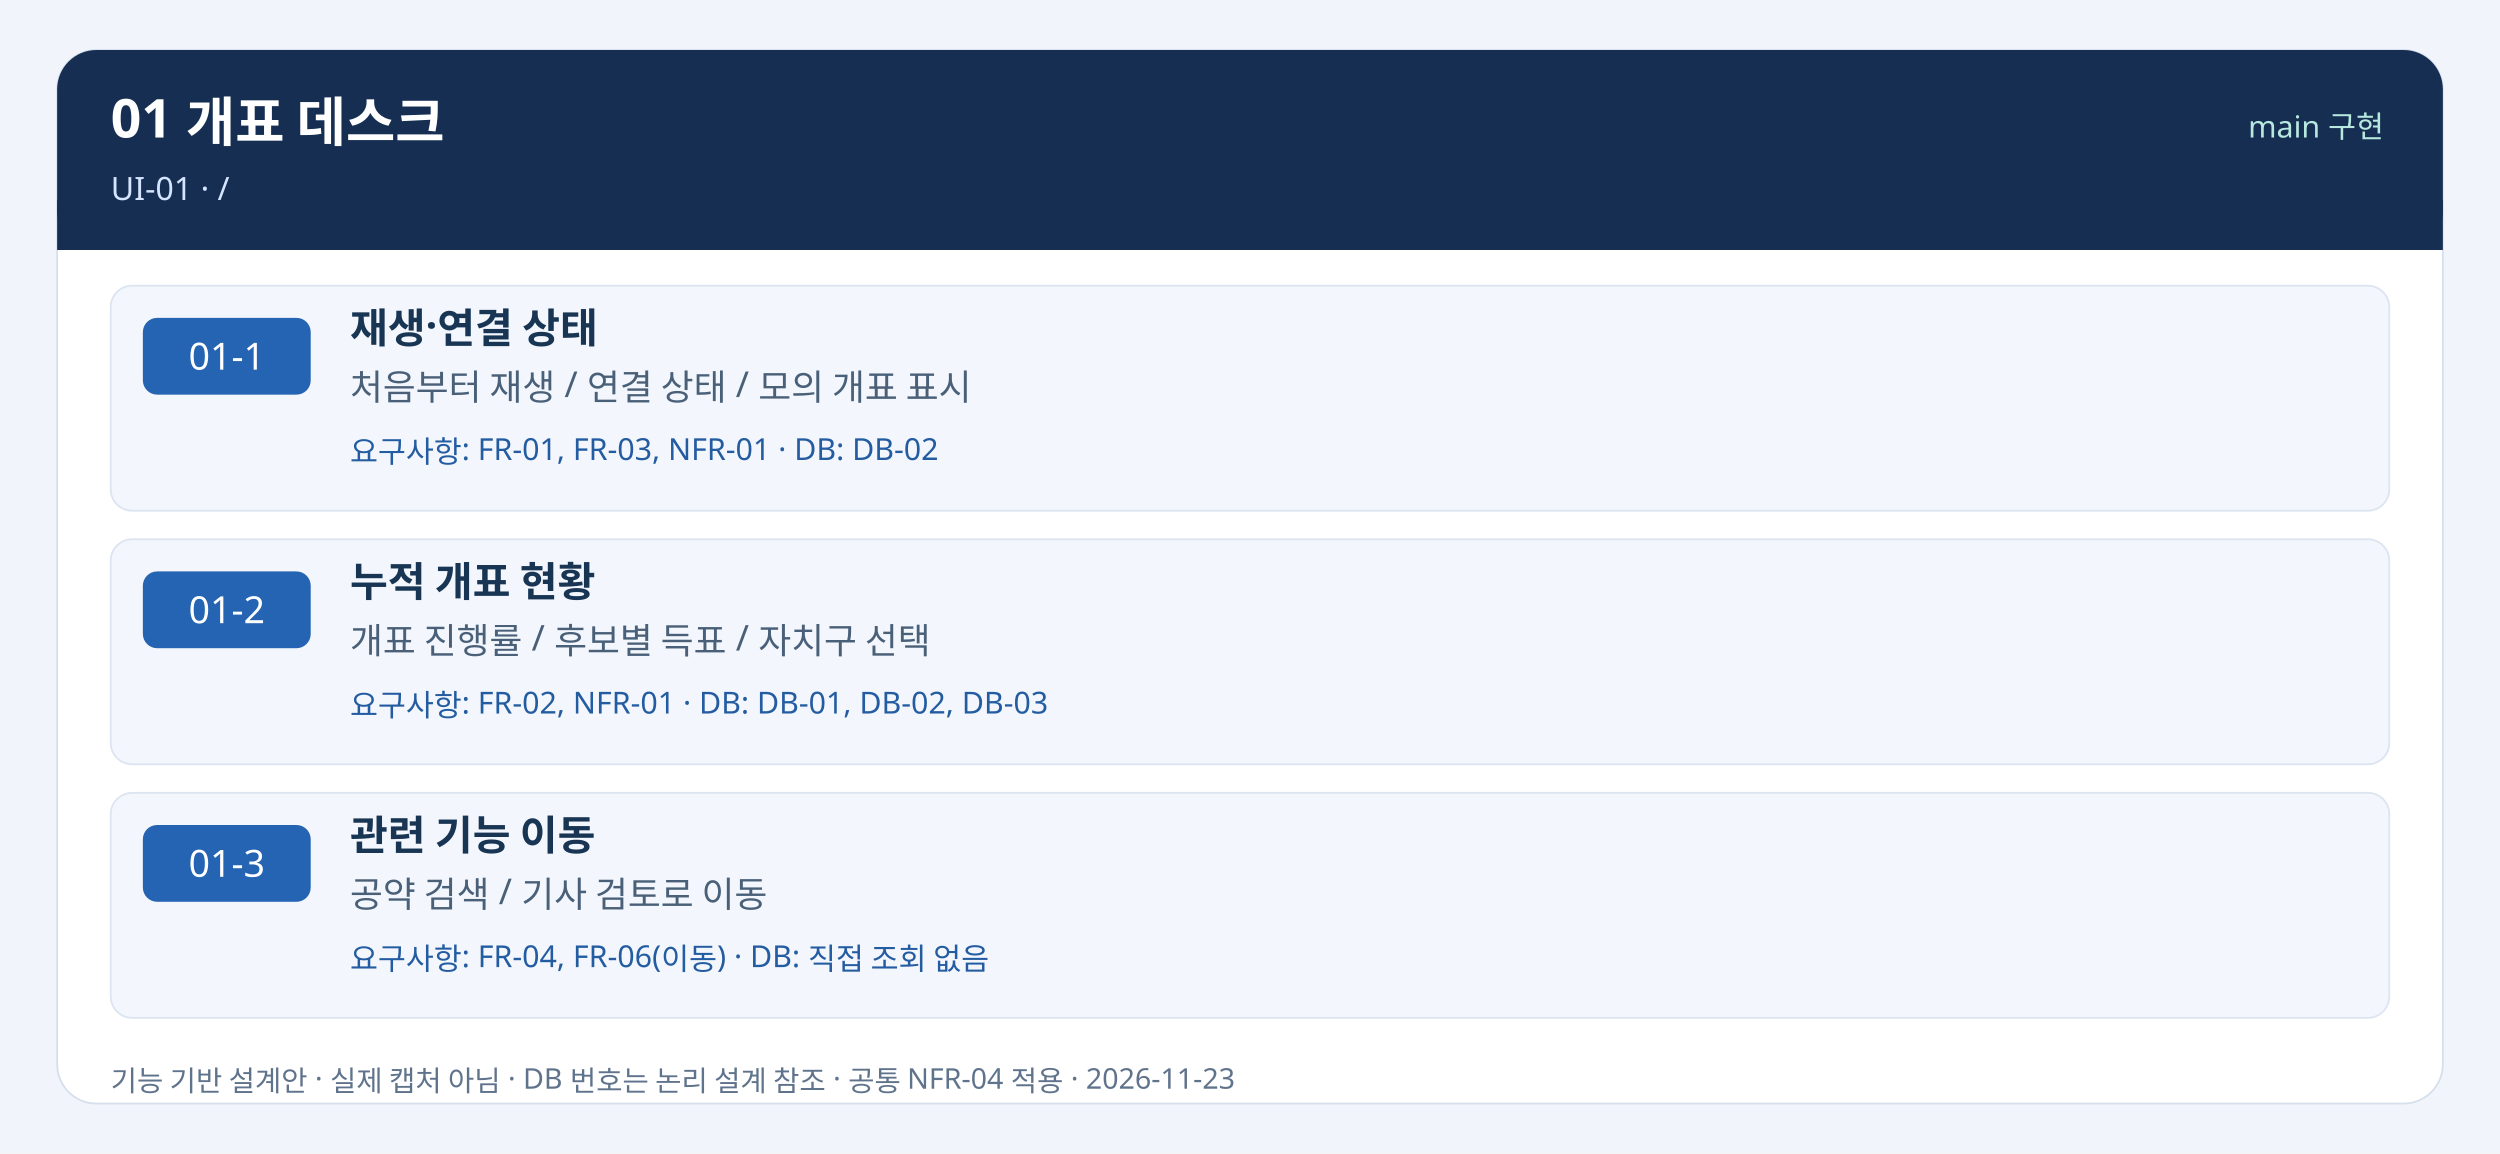
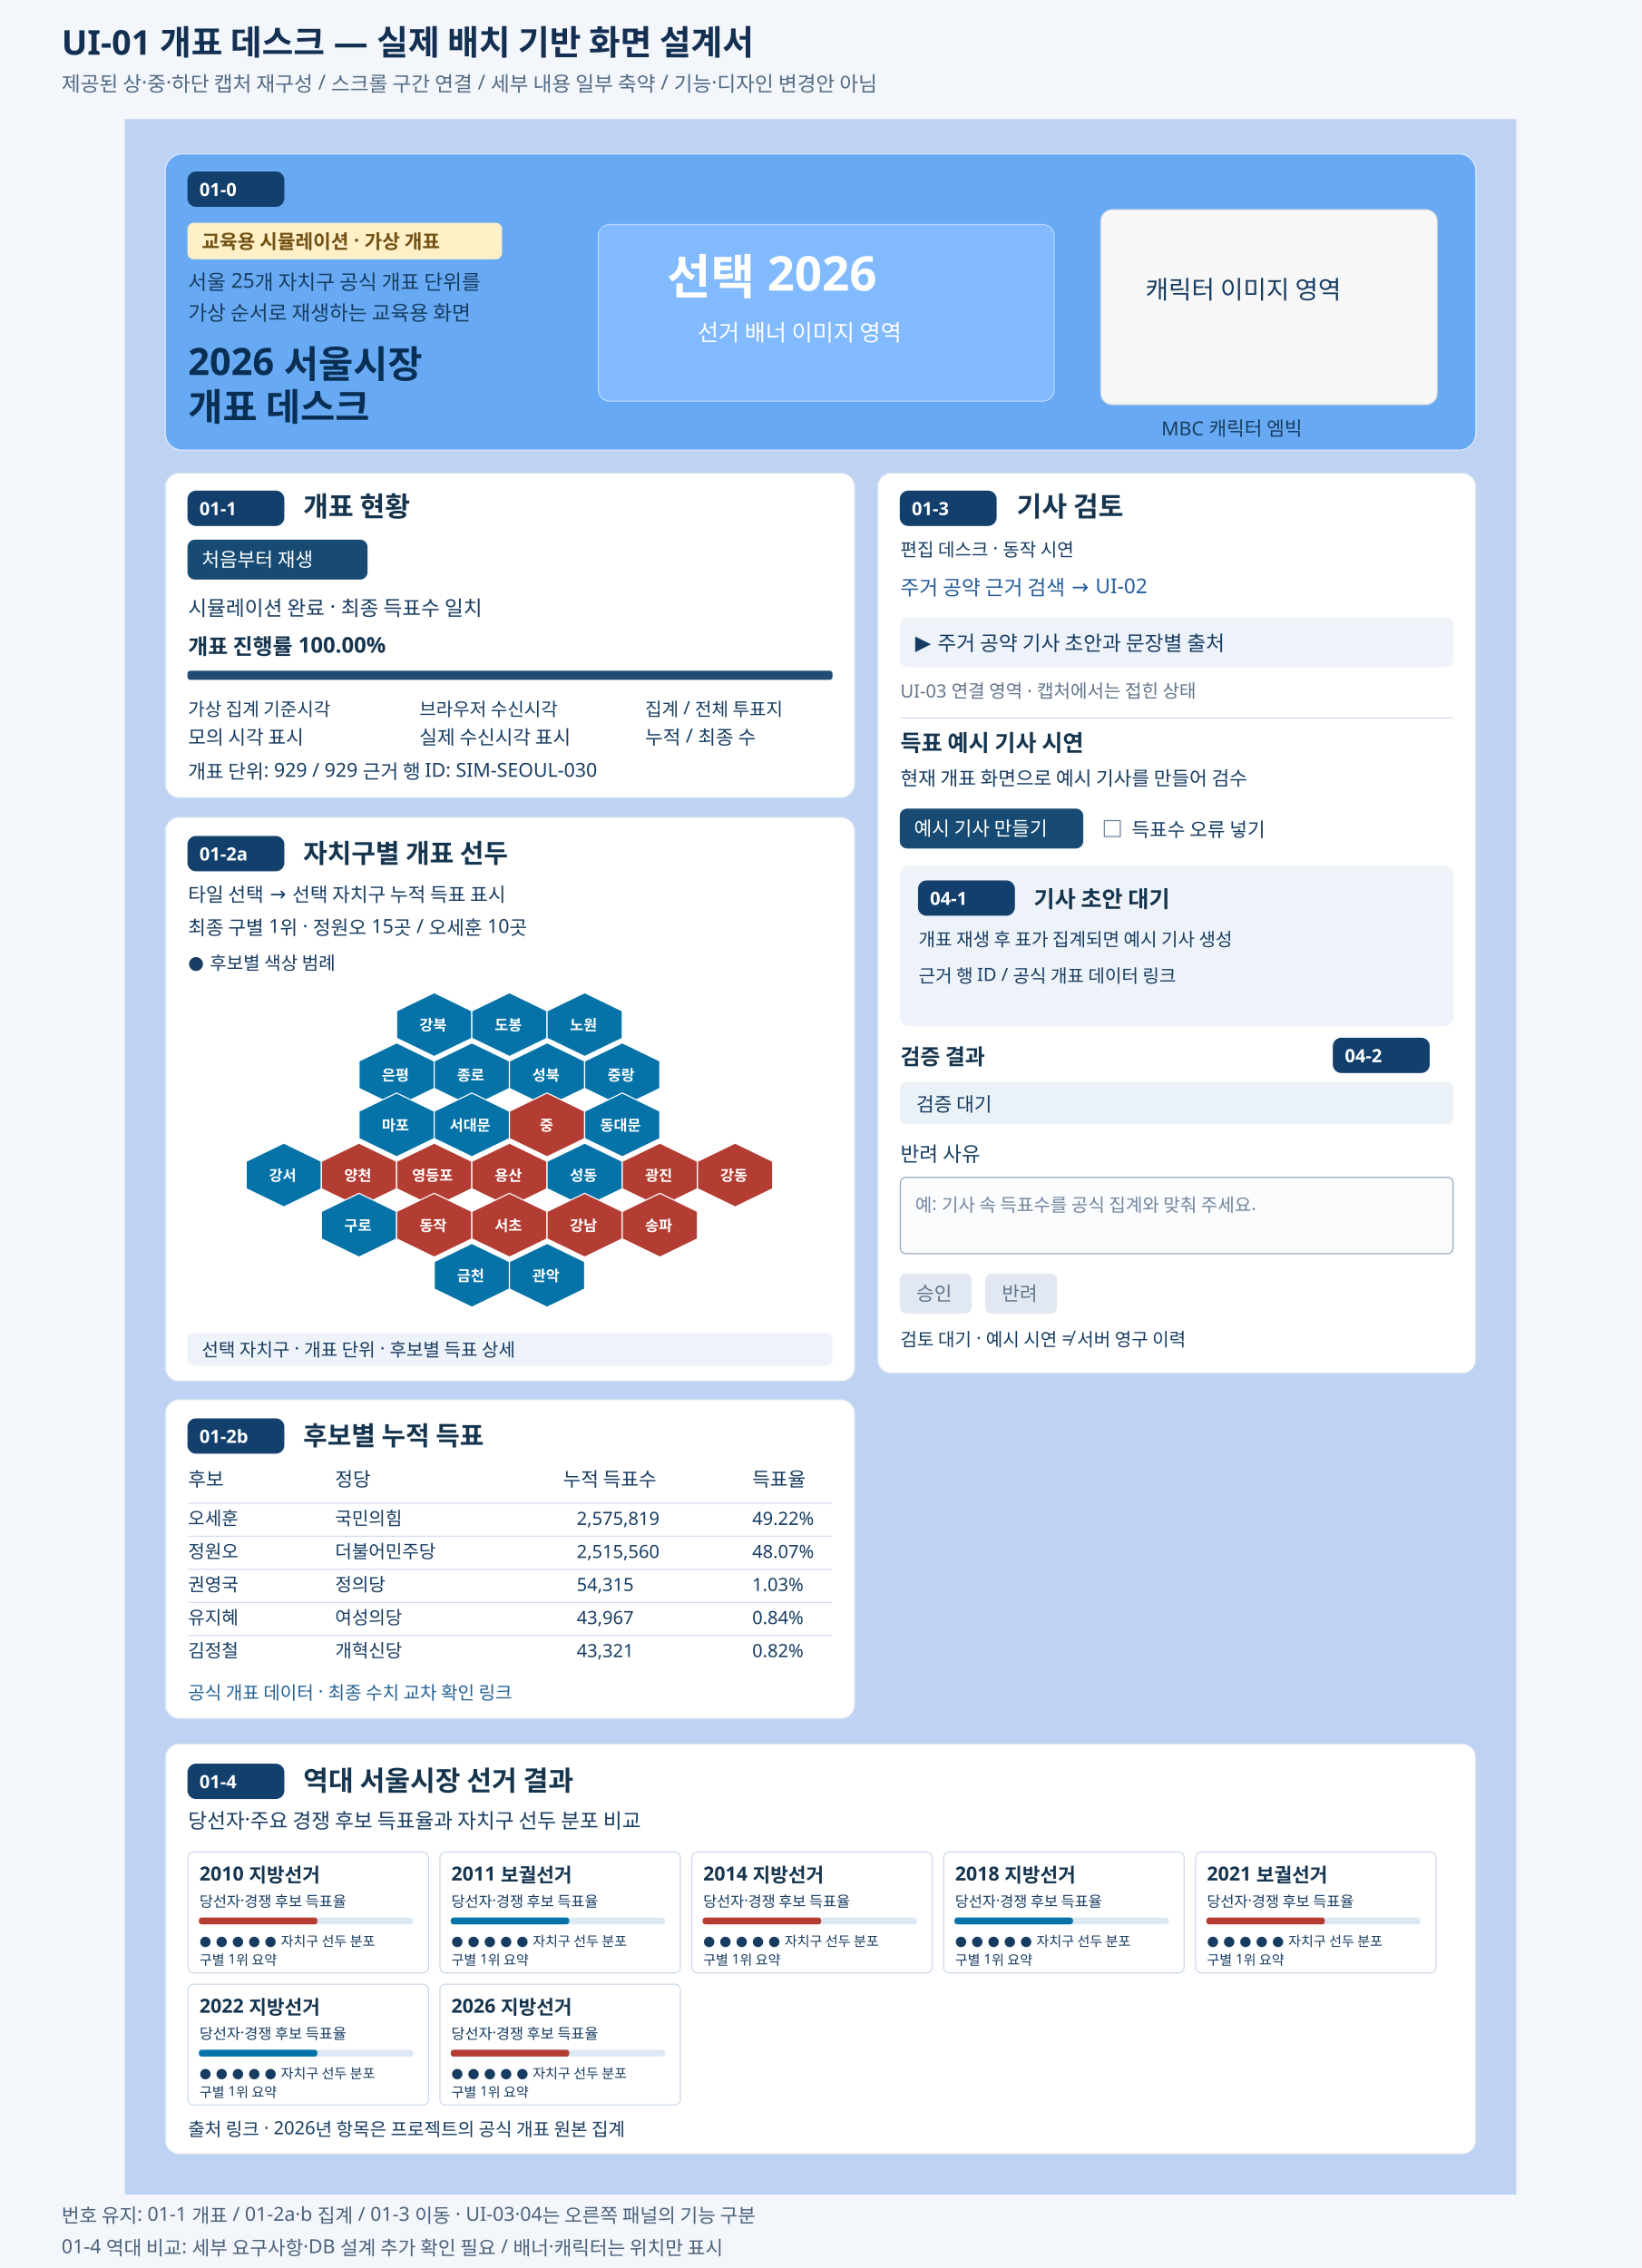
- <svg xmlns="http://www.w3.org/2000/svg" width="1400" height="646" viewBox="0 0 1400 646">
-   <rect width="1400" height="646" fill="#f1f5fb" />
+ <svg xmlns="http://www.w3.org/2000/svg" width="1440" height="1990" viewBox="0 0 1440 1990">
+   <rect width="1440" height="1990" fill="#f3f6fb" />
  <g font-family="'Malgun Gothic','Noto Sans KR',sans-serif">
-     <rect x="32" y="28" width="1336" height="590" rx="22" fill="white" stroke="#d5dfec" />
-     <rect x="32" y="28" width="1336" height="112" rx="22" fill="#152e52" />
-     <rect x="32" y="112" width="1336" height="28" fill="#152e52" />
-     <text x="62" y="77" font-size="30" font-weight="700" fill="white">01 개표 데스크</text>
-     <text x="62" y="112" font-size="18" fill="#d5e5ff">UI-01 · /</text>
-     <text x="1335" y="77" text-anchor="end" font-size="17" fill="#b8e9df">main 구현</text>
-     <rect x="62" y="160" width="1276" height="126" rx="12" fill="#f3f7fd" stroke="#dbe4f0" />
-     <rect x="80" y="178" width="94" height="43" rx="8" fill="#2563b3" />
-     <text x="127" y="207" text-anchor="middle" font-size="21" fill="white">01-1</text>
-     <text x="196" y="192" font-size="23" font-weight="700" fill="#183554">재생·연결 상태</text>
-     <text x="196" y="224" font-size="20" fill="#496078">처음부터 재생 / 연결 상태 / 모의 개표 표시</text>
-     <text x="196" y="259" font-size="17" fill="#245ca1">요구사항: FR-01, FR-03, NFR-01 · DB: DB-02</text>
-     <rect x="62" y="302" width="1276" height="126" rx="12" fill="#f3f7fd" stroke="#dbe4f0" />
-     <rect x="80" y="320" width="94" height="43" rx="8" fill="#2563b3" />
-     <text x="127" y="349" text-anchor="middle" font-size="21" fill="white">01-2</text>
-     <text x="196" y="334" font-size="23" font-weight="700" fill="#183554">누적 개표 현황</text>
-     <text x="196" y="366" font-size="20" fill="#496078">개표 진행률 / 후보별 득표 / 자치구 선택</text>
-     <text x="196" y="401" font-size="17" fill="#245ca1">요구사항: FR-02, NFR-01 · DB: DB-01, DB-02, DB-03</text>
-     <rect x="62" y="444" width="1276" height="126" rx="12" fill="#f3f7fd" stroke="#dbe4f0" />
-     <rect x="80" y="462" width="94" height="43" rx="8" fill="#2563b3" />
-     <text x="127" y="491" text-anchor="middle" font-size="21" fill="white">01-3</text>
-     <text x="196" y="476" font-size="23" font-weight="700" fill="#183554">관련 기능 이동</text>
-     <text x="196" y="508" font-size="20" fill="#496078">공약 검색 / 기사 검토로 이동</text>
-     <text x="196" y="543" font-size="17" fill="#245ca1">요구사항: FR-04, FR-06(이동) · DB: 직접 조회 없음</text>
-     <text x="62" y="611" font-size="16" fill="#60738c">기능 기반 설계안 · 실제 캡처 아님 · DB 번호는 논리 설계 참조 · 공통 NFR-04 적용 · 2026-11-23</text>
+     <text x="54" y="48" font-size="30" font-weight="700" fill="#132f51">UI-01  개표 데스크 — 실제 배치 기반 화면 설계서</text>
+     <text x="54" y="80" font-size="18" font-weight="400" fill="#526b84">제공된 상·중·하단 캡처 재구성 / 스크롤 구간 연결 / 세부 내용 일부 축약 / 기능·디자인 변경안 아님</text>
+     <rect x="110" y="105" width="1220" height="1820" rx="0" fill="#bed3f3" stroke="#bed3f3" />
+     <rect x="145" y="135" width="1150" height="260" rx="15" fill="#67aaf3" stroke="#dce7fb" />
+     <rect x="165" y="151" width="84" height="30" rx="7" fill="#123f6b" stroke="#123f6b" />
+     <text x="175" y="172" font-size="16" font-weight="700" fill="#fff">01-0</text>
+     <rect x="165" y="196" width="275" height="31" rx="5" fill="#fff0c8" stroke="#fff0c8" />
+     <text x="177" y="218" font-size="17" font-weight="700" fill="#735115">교육용 시뮬레이션 · 가상 개표</text>
+     <text x="165" y="254" font-size="18" font-weight="400" fill="#173c61">서울 25개 자치구 공식 개표 단위를</text>
+     <text x="165" y="281" font-size="18" font-weight="400" fill="#173c61">가상 순서로 재생하는 교육용 화면</text>
+     <text x="165" y="329" font-size="33" font-weight="700" fill="#092f54">2026 서울시장</text>
+     <text x="165" y="369" font-size="33" font-weight="700" fill="#092f54">개표 데스크</text>
+     <rect x="525" y="197" width="400" height="155" rx="10" fill="#82baff" stroke="#b8d5ff" />
+     <text x="585" y="258" font-size="42" font-weight="700" fill="#fff">선택 2026</text>
+     <text x="612" y="299" font-size="20" font-weight="400" fill="#fff">선거 배너 이미지 영역</text>
+     <rect x="966" y="184" width="295" height="171" rx="10" fill="#f7f7f7" stroke="#ddd" />
+     <text x="1005" y="262" font-size="22" font-weight="400" fill="#173c61">캐릭터 이미지 영역</text>
+     <text x="1019" y="382" font-size="17" font-weight="400" fill="#173c61">MBC 캐릭터 엠빅</text>
+     <rect x="145" y="415" width="605" height="285" rx="12" fill="#fff" stroke="#d2deee" />
+     <rect x="165" y="431" width="84" height="30" rx="7" fill="#123f6b" stroke="#123f6b" />
+     <text x="175" y="452" font-size="16" font-weight="700" fill="#fff">01-1</text>
+     <text x="266" y="453" font-size="24" font-weight="700" fill="#15344e">개표 현황</text>
+     <rect x="165" y="474" width="157" height="34" rx="6" fill="#174b73" stroke="#174b73" />
+     <text x="177" y="497" font-size="17" font-weight="400" fill="#fff">처음부터 재생</text>
+     <text x="165" y="540" font-size="18" font-weight="400" fill="#173c61">시뮬레이션 완료 · 최종 득표수 일치</text>
+     <text x="165" y="574" font-size="19" font-weight="700" fill="#15344e">개표 진행률 100.00%</text>
+     <rect x="165" y="589" width="565" height="7" rx="2" fill="#204c74" stroke="#204c74" />
+     <text x="165" y="628" font-size="16" font-weight="400" fill="#173c61">가상 집계 기준시각</text>
+     <text x="368" y="628" font-size="16" font-weight="400" fill="#173c61">브라우저 수신시각</text>
+     <text x="566" y="628" font-size="16" font-weight="400" fill="#173c61">집계 / 전체 투표지</text>
+     <text x="165" y="653" font-size="17" font-weight="400" fill="#173c61">모의 시각 표시</text>
+     <text x="368" y="653" font-size="17" font-weight="400" fill="#173c61">실제 수신시각 표시</text>
+     <text x="566" y="653" font-size="17" font-weight="400" fill="#173c61">누적 / 최종 수</text>
+     <text x="165" y="683" font-size="17" font-weight="400" fill="#173c61">개표 단위: 929 / 929     근거 행 ID: SIM-SEOUL-030</text>
+     <rect x="145" y="717" width="605" height="495" rx="12" fill="#fff" stroke="#d2deee" />
+     <rect x="165" y="734" width="84" height="30" rx="7" fill="#123f6b" stroke="#123f6b" />
+     <text x="175" y="755" font-size="16" font-weight="700" fill="#fff">01-2a</text>
+     <text x="266" y="757" font-size="23" font-weight="700" fill="#15344e">자치구별 개표 선두</text>
+     <text x="165" y="791" font-size="17" font-weight="400" fill="#173c61">타일 선택 → 선택 자치구 누적 득표 표시</text>
+     <text x="165" y="820" font-size="17" font-weight="400" fill="#173c61">최종 구별 1위 · 정원오 15곳 / 오세훈 10곳</text>
+     <text x="165" y="850" font-size="16" font-weight="400" fill="#173c61">● 후보별 색상 범례</text>
+     <polygon points="381,871 414,887 414,911 381,927 348,911 348,887" fill="#0573a8" stroke="white" stroke-width="1" />
+     <text x="368" y="904" font-size="13" font-weight="700" fill="#fff">강북</text>
+     <polygon points="447,871 480,887 480,911 447,927 414,911 414,887" fill="#0573a8" stroke="white" stroke-width="1" />
+     <text x="434" y="904" font-size="13" font-weight="700" fill="#fff">도봉</text>
+     <polygon points="513,871 546,887 546,911 513,927 480,911 480,887" fill="#0573a8" stroke="white" stroke-width="1" />
+     <text x="500" y="904" font-size="13" font-weight="700" fill="#fff">노원</text>
+     <polygon points="348,915 381,931 381,955 348,971 315,955 315,931" fill="#0573a8" stroke="white" stroke-width="1" />
+     <text x="335" y="948" font-size="13" font-weight="700" fill="#fff">은평</text>
+     <polygon points="414,915 447,931 447,955 414,971 381,955 381,931" fill="#0573a8" stroke="white" stroke-width="1" />
+     <text x="401" y="948" font-size="13" font-weight="700" fill="#fff">종로</text>
+     <polygon points="480,915 513,931 513,955 480,971 447,955 447,931" fill="#0573a8" stroke="white" stroke-width="1" />
+     <text x="467" y="948" font-size="13" font-weight="700" fill="#fff">성북</text>
+     <polygon points="546,915 579,931 579,955 546,971 513,955 513,931" fill="#0573a8" stroke="white" stroke-width="1" />
+     <text x="533" y="948" font-size="13" font-weight="700" fill="#fff">중랑</text>
+     <polygon points="348,959 381,975 381,999 348,1015 315,999 315,975" fill="#0573a8" stroke="white" stroke-width="1" />
+     <text x="335" y="992" font-size="13" font-weight="700" fill="#fff">마포</text>
+     <polygon points="414,959 447,975 447,999 414,1015 381,999 381,975" fill="#0573a8" stroke="white" stroke-width="1" />
+     <text x="394.5" y="992" font-size="13" font-weight="700" fill="#fff">서대문</text>
+     <polygon points="480,959 513,975 513,999 480,1015 447,999 447,975" fill="#b33d32" stroke="white" stroke-width="1" />
+     <text x="473.5" y="992" font-size="13" font-weight="700" fill="#fff">중</text>
+     <polygon points="546,959 579,975 579,999 546,1015 513,999 513,975" fill="#0573a8" stroke="white" stroke-width="1" />
+     <text x="526.5" y="992" font-size="13" font-weight="700" fill="#fff">동대문</text>
+     <polygon points="249,1003 282,1019 282,1043 249,1059 216,1043 216,1019" fill="#0573a8" stroke="white" stroke-width="1" />
+     <text x="236" y="1036" font-size="13" font-weight="700" fill="#fff">강서</text>
+     <polygon points="315,1003 348,1019 348,1043 315,1059 282,1043 282,1019" fill="#b33d32" stroke="white" stroke-width="1" />
+     <text x="302" y="1036" font-size="13" font-weight="700" fill="#fff">양천</text>
+     <polygon points="381,1003 414,1019 414,1043 381,1059 348,1043 348,1019" fill="#b33d32" stroke="white" stroke-width="1" />
+     <text x="361.5" y="1036" font-size="13" font-weight="700" fill="#fff">영등포</text>
+     <polygon points="447,1003 480,1019 480,1043 447,1059 414,1043 414,1019" fill="#b33d32" stroke="white" stroke-width="1" />
+     <text x="434" y="1036" font-size="13" font-weight="700" fill="#fff">용산</text>
+     <polygon points="513,1003 546,1019 546,1043 513,1059 480,1043 480,1019" fill="#0573a8" stroke="white" stroke-width="1" />
+     <text x="500" y="1036" font-size="13" font-weight="700" fill="#fff">성동</text>
+     <polygon points="579,1003 612,1019 612,1043 579,1059 546,1043 546,1019" fill="#b33d32" stroke="white" stroke-width="1" />
+     <text x="566" y="1036" font-size="13" font-weight="700" fill="#fff">광진</text>
+     <polygon points="645,1003 678,1019 678,1043 645,1059 612,1043 612,1019" fill="#b33d32" stroke="white" stroke-width="1" />
+     <text x="632" y="1036" font-size="13" font-weight="700" fill="#fff">강동</text>
+     <polygon points="315,1047 348,1063 348,1087 315,1103 282,1087 282,1063" fill="#0573a8" stroke="white" stroke-width="1" />
+     <text x="302" y="1080" font-size="13" font-weight="700" fill="#fff">구로</text>
+     <polygon points="381,1047 414,1063 414,1087 381,1103 348,1087 348,1063" fill="#b33d32" stroke="white" stroke-width="1" />
+     <text x="368" y="1080" font-size="13" font-weight="700" fill="#fff">동작</text>
+     <polygon points="447,1047 480,1063 480,1087 447,1103 414,1087 414,1063" fill="#b33d32" stroke="white" stroke-width="1" />
+     <text x="434" y="1080" font-size="13" font-weight="700" fill="#fff">서초</text>
+     <polygon points="513,1047 546,1063 546,1087 513,1103 480,1087 480,1063" fill="#b33d32" stroke="white" stroke-width="1" />
+     <text x="500" y="1080" font-size="13" font-weight="700" fill="#fff">강남</text>
+     <polygon points="579,1047 612,1063 612,1087 579,1103 546,1087 546,1063" fill="#b33d32" stroke="white" stroke-width="1" />
+     <text x="566" y="1080" font-size="13" font-weight="700" fill="#fff">송파</text>
+     <polygon points="414,1091 447,1107 447,1131 414,1147 381,1131 381,1107" fill="#0573a8" stroke="white" stroke-width="1" />
+     <text x="401" y="1124" font-size="13" font-weight="700" fill="#fff">금천</text>
+     <polygon points="480,1091 513,1107 513,1131 480,1147 447,1131 447,1107" fill="#0573a8" stroke="white" stroke-width="1" />
+     <text x="467" y="1124" font-size="13" font-weight="700" fill="#fff">관악</text>
+     <rect x="165" y="1170" width="565" height="28" rx="5" fill="#eef3f9" stroke="#eef3f9" />
+     <text x="177" y="1190" font-size="16" font-weight="400" fill="#173c61">선택 자치구 · 개표 단위 · 후보별 득표 상세</text>
+     <rect x="145" y="1228" width="605" height="280" rx="12" fill="#fff" stroke="#d2deee" />
+     <rect x="165" y="1245" width="84" height="30" rx="7" fill="#123f6b" stroke="#123f6b" />
+     <text x="175" y="1266" font-size="16" font-weight="700" fill="#fff">01-2b</text>
+     <text x="266" y="1268" font-size="23" font-weight="700" fill="#15344e">후보별 누적 득표</text>
+     <text x="165" y="1304" font-size="17" font-weight="400" fill="#173c61">후보</text>
+     <text x="294" y="1304" font-size="17" font-weight="400" fill="#173c61">정당</text>
+     <text x="494" y="1304" font-size="17" font-weight="400" fill="#173c61">누적 득표수</text>
+     <text x="660" y="1304" font-size="17" font-weight="400" fill="#173c61">득표율</text>
+     <path d="M165 1319h565" stroke="#d2deee" />
+     <text x="165" y="1338" font-size="16" font-weight="400" fill="#173c61">오세훈</text>
+     <text x="294" y="1338" font-size="16" font-weight="400" fill="#173c61">국민의힘</text>
+     <text x="506" y="1338" font-size="16" font-weight="400" fill="#173c61">2,575,819</text>
+     <text x="660" y="1338" font-size="16" font-weight="400" fill="#173c61">49.22%</text>
+     <path d="M165 1348h565" stroke="#d2deee" />
+     <text x="165" y="1367" font-size="16" font-weight="400" fill="#173c61">정원오</text>
+     <text x="294" y="1367" font-size="16" font-weight="400" fill="#173c61">더불어민주당</text>
+     <text x="506" y="1367" font-size="16" font-weight="400" fill="#173c61">2,515,560</text>
+     <text x="660" y="1367" font-size="16" font-weight="400" fill="#173c61">48.07%</text>
+     <path d="M165 1377h565" stroke="#d2deee" />
+     <text x="165" y="1396" font-size="16" font-weight="400" fill="#173c61">권영국</text>
+     <text x="294" y="1396" font-size="16" font-weight="400" fill="#173c61">정의당</text>
+     <text x="506" y="1396" font-size="16" font-weight="400" fill="#173c61">54,315</text>
+     <text x="660" y="1396" font-size="16" font-weight="400" fill="#173c61">1.03%</text>
+     <path d="M165 1406h565" stroke="#d2deee" />
+     <text x="165" y="1425" font-size="16" font-weight="400" fill="#173c61">유지혜</text>
+     <text x="294" y="1425" font-size="16" font-weight="400" fill="#173c61">여성의당</text>
+     <text x="506" y="1425" font-size="16" font-weight="400" fill="#173c61">43,967</text>
+     <text x="660" y="1425" font-size="16" font-weight="400" fill="#173c61">0.84%</text>
+     <path d="M165 1435h565" stroke="#d2deee" />
+     <text x="165" y="1454" font-size="16" font-weight="400" fill="#173c61">김정철</text>
+     <text x="294" y="1454" font-size="16" font-weight="400" fill="#173c61">개혁신당</text>
+     <text x="506" y="1454" font-size="16" font-weight="400" fill="#173c61">43,321</text>
+     <text x="660" y="1454" font-size="16" font-weight="400" fill="#173c61">0.82%</text>
+     <text x="165" y="1491" font-size="16" font-weight="400" fill="#246296">공식 개표 데이터 · 최종 수치 교차 확인 링크</text>
+     <rect x="770" y="415" width="525" height="790" rx="12" fill="#fff" stroke="#d2deee" />
+     <rect x="790" y="431" width="84" height="30" rx="7" fill="#123f6b" stroke="#123f6b" />
+     <text x="800" y="452" font-size="16" font-weight="700" fill="#fff">01-3</text>
+     <text x="892" y="453" font-size="24" font-weight="700" fill="#15344e">기사 검토</text>
+     <text x="790" y="488" font-size="16" font-weight="400" fill="#173c61">편집 데스크 · 동작 시연</text>
+     <text x="790" y="522" font-size="18" font-weight="400" fill="#245c9c">주거 공약 근거 검색 → UI-02</text>
+     <rect x="790" y="542" width="485" height="43" rx="7" fill="#eef3fa" stroke="#eef3fa" />
+     <text x="803" y="570" font-size="18" font-weight="400" fill="#173c61">▶ 주거 공약 기사 초안과 문장별 출처</text>
+     <text x="790" y="612" font-size="16" font-weight="400" fill="#62748b">UI-03 연결 영역 · 캡처에서는 접힌 상태</text>
+     <path d="M790 630h485" stroke="#d2deee" />
+     <text x="790" y="659" font-size="20" font-weight="700" fill="#15344e">득표 예시 기사 시연</text>
+     <text x="790" y="689" font-size="17" font-weight="400" fill="#173c61">현재 개표 화면으로 예시 기사를 만들어 검수</text>
+     <rect x="790" y="710" width="160" height="34" rx="6" fill="#174b73" stroke="#174b73" />
+     <text x="802" y="733" font-size="17" font-weight="400" fill="#fff">예시 기사 만들기</text>
+     <rect x="969" y="720" width="14" height="14" rx="0" fill="white" stroke="#71859e" />
+     <text x="993" y="734" font-size="17" font-weight="400" fill="#173c61">득표수 오류 넣기</text>
+     <rect x="790" y="760" width="485" height="140" rx="8" fill="#eef3f9" stroke="#eef3f9" />
+     <rect x="806" y="773" width="84" height="30" rx="7" fill="#123f6b" stroke="#123f6b" />
+     <text x="816" y="794" font-size="16" font-weight="700" fill="#fff">04-1</text>
+     <text x="907" y="796" font-size="20" font-weight="700" fill="#15344e">기사 초안 대기</text>
+     <text x="806" y="830" font-size="16" font-weight="400" fill="#173c61">개표 재생 후 표가 집계되면 예시 기사 생성</text>
+     <text x="806" y="862" font-size="16" font-weight="400" fill="#173c61">근거 행 ID / 공식 개표 데이터 링크</text>
+     <text x="790" y="934" font-size="19" font-weight="700" fill="#15344e">검증 결과</text>
+     <rect x="1170" y="911" width="84" height="30" rx="7" fill="#123f6b" stroke="#123f6b" />
+     <text x="1180" y="932" font-size="16" font-weight="700" fill="#fff">04-2</text>
+     <rect x="790" y="950" width="485" height="36" rx="5" fill="#eaf1f7" stroke="#eaf1f7" />
+     <text x="804" y="975" font-size="17" font-weight="400" fill="#173c61">검증 대기</text>
+     <text x="790" y="1019" font-size="18" font-weight="400" fill="#173c61">반려 사유</text>
+     <rect x="790" y="1033" width="485" height="67" rx="5" fill="#fbfcfe" stroke="#90a7c1" />
+     <text x="803" y="1063" font-size="16" font-weight="400" fill="#71859e">예: 기사 속 득표수를 공식 집계와 맞춰 주세요.</text>
+     <rect x="790" y="1118" width="62" height="34" rx="5" fill="#e1e8f1" stroke="#e1e8f1" />
+     <text x="804" y="1141" font-size="17" font-weight="400" fill="#61758c">승인</text>
+     <rect x="865" y="1118" width="62" height="34" rx="5" fill="#e1e8f1" stroke="#e1e8f1" />
+     <text x="879" y="1141" font-size="17" font-weight="400" fill="#61758c">반려</text>
+     <text x="790" y="1181" font-size="16" font-weight="400" fill="#173c61">검토 대기 · 예시 시연 ≠ 서버 영구 이력</text>
+     <rect x="145" y="1530" width="1150" height="360" rx="12" fill="#fff" stroke="#d2deee" />
+     <rect x="165" y="1548" width="84" height="30" rx="7" fill="#123f6b" stroke="#123f6b" />
+     <text x="175" y="1569" font-size="16" font-weight="700" fill="#fff">01-4</text>
+     <text x="266" y="1571" font-size="24" font-weight="700" fill="#15344e">역대 서울시장 선거 결과</text>
+     <text x="165" y="1604" font-size="18" font-weight="400" fill="#173c61">당선자·주요 경쟁 후보 득표율과 자치구 선두 분포 비교</text>
+     <rect x="165" y="1625" width="211" height="106" rx="5" fill="#fff" stroke="#cbd8e9" />
+     <text x="175" y="1650" font-size="17" font-weight="700" fill="#15344e">2010 지방선거</text>
+     <text x="175" y="1673" font-size="13" font-weight="400" fill="#173c61">당선자·경쟁 후보 득표율</text>
+     <rect x="175" y="1683" width="187" height="5" rx="2" fill="#dce8f4" stroke="#dce8f4" />
+     <rect x="175" y="1683" width="103" height="5" rx="2" fill="#b33d32" stroke="#b33d32" />
+     <text x="175" y="1707" font-size="12" font-weight="400" fill="#173c61">● ● ● ● ●  자치구 선두 분포</text>
+     <text x="175" y="1724" font-size="12" font-weight="400" fill="#173c61">구별 1위 요약</text>
+     <rect x="386" y="1625" width="211" height="106" rx="5" fill="#fff" stroke="#cbd8e9" />
+     <text x="396" y="1650" font-size="17" font-weight="700" fill="#15344e">2011 보궐선거</text>
+     <text x="396" y="1673" font-size="13" font-weight="400" fill="#173c61">당선자·경쟁 후보 득표율</text>
+     <rect x="396" y="1683" width="187" height="5" rx="2" fill="#dce8f4" stroke="#dce8f4" />
+     <rect x="396" y="1683" width="103" height="5" rx="2" fill="#0573a8" stroke="#0573a8" />
+     <text x="396" y="1707" font-size="12" font-weight="400" fill="#173c61">● ● ● ● ●  자치구 선두 분포</text>
+     <text x="396" y="1724" font-size="12" font-weight="400" fill="#173c61">구별 1위 요약</text>
+     <rect x="607" y="1625" width="211" height="106" rx="5" fill="#fff" stroke="#cbd8e9" />
+     <text x="617" y="1650" font-size="17" font-weight="700" fill="#15344e">2014 지방선거</text>
+     <text x="617" y="1673" font-size="13" font-weight="400" fill="#173c61">당선자·경쟁 후보 득표율</text>
+     <rect x="617" y="1683" width="187" height="5" rx="2" fill="#dce8f4" stroke="#dce8f4" />
+     <rect x="617" y="1683" width="103" height="5" rx="2" fill="#b33d32" stroke="#b33d32" />
+     <text x="617" y="1707" font-size="12" font-weight="400" fill="#173c61">● ● ● ● ●  자치구 선두 분포</text>
+     <text x="617" y="1724" font-size="12" font-weight="400" fill="#173c61">구별 1위 요약</text>
+     <rect x="828" y="1625" width="211" height="106" rx="5" fill="#fff" stroke="#cbd8e9" />
+     <text x="838" y="1650" font-size="17" font-weight="700" fill="#15344e">2018 지방선거</text>
+     <text x="838" y="1673" font-size="13" font-weight="400" fill="#173c61">당선자·경쟁 후보 득표율</text>
+     <rect x="838" y="1683" width="187" height="5" rx="2" fill="#dce8f4" stroke="#dce8f4" />
+     <rect x="838" y="1683" width="103" height="5" rx="2" fill="#0573a8" stroke="#0573a8" />
+     <text x="838" y="1707" font-size="12" font-weight="400" fill="#173c61">● ● ● ● ●  자치구 선두 분포</text>
+     <text x="838" y="1724" font-size="12" font-weight="400" fill="#173c61">구별 1위 요약</text>
+     <rect x="1049" y="1625" width="211" height="106" rx="5" fill="#fff" stroke="#cbd8e9" />
+     <text x="1059" y="1650" font-size="17" font-weight="700" fill="#15344e">2021 보궐선거</text>
+     <text x="1059" y="1673" font-size="13" font-weight="400" fill="#173c61">당선자·경쟁 후보 득표율</text>
+     <rect x="1059" y="1683" width="187" height="5" rx="2" fill="#dce8f4" stroke="#dce8f4" />
+     <rect x="1059" y="1683" width="103" height="5" rx="2" fill="#b33d32" stroke="#b33d32" />
+     <text x="1059" y="1707" font-size="12" font-weight="400" fill="#173c61">● ● ● ● ●  자치구 선두 분포</text>
+     <text x="1059" y="1724" font-size="12" font-weight="400" fill="#173c61">구별 1위 요약</text>
+     <rect x="165" y="1741" width="211" height="106" rx="5" fill="#fff" stroke="#cbd8e9" />
+     <text x="175" y="1766" font-size="17" font-weight="700" fill="#15344e">2022 지방선거</text>
+     <text x="175" y="1789" font-size="13" font-weight="400" fill="#173c61">당선자·경쟁 후보 득표율</text>
+     <rect x="175" y="1799" width="187" height="5" rx="2" fill="#dce8f4" stroke="#dce8f4" />
+     <rect x="175" y="1799" width="103" height="5" rx="2" fill="#0573a8" stroke="#0573a8" />
+     <text x="175" y="1823" font-size="12" font-weight="400" fill="#173c61">● ● ● ● ●  자치구 선두 분포</text>
+     <text x="175" y="1840" font-size="12" font-weight="400" fill="#173c61">구별 1위 요약</text>
+     <rect x="386" y="1741" width="211" height="106" rx="5" fill="#fff" stroke="#cbd8e9" />
+     <text x="396" y="1766" font-size="17" font-weight="700" fill="#15344e">2026 지방선거</text>
+     <text x="396" y="1789" font-size="13" font-weight="400" fill="#173c61">당선자·경쟁 후보 득표율</text>
+     <rect x="396" y="1799" width="187" height="5" rx="2" fill="#dce8f4" stroke="#dce8f4" />
+     <rect x="396" y="1799" width="103" height="5" rx="2" fill="#b33d32" stroke="#b33d32" />
+     <text x="396" y="1823" font-size="12" font-weight="400" fill="#173c61">● ● ● ● ●  자치구 선두 분포</text>
+     <text x="396" y="1840" font-size="12" font-weight="400" fill="#173c61">구별 1위 요약</text>
+     <text x="165" y="1874" font-size="16" font-weight="400" fill="#173c61">출처 링크 · 2026년 항목은 프로젝트의 공식 개표 원본 집계</text>
+     <text x="54" y="1950" font-size="17" font-weight="400" fill="#4b627b">번호 유지: 01-1 개표 / 01-2a·b 집계 / 01-3 이동 · UI-03·04는 오른쪽 패널의 기능 구분</text>
+     <text x="54" y="1977" font-size="17" font-weight="400" fill="#4b627b">01-4 역대 비교: 세부 요구사항·DB 설계 추가 확인 필요 / 배너·캐릭터는 위치만 표시</text>
  </g>
</svg>
